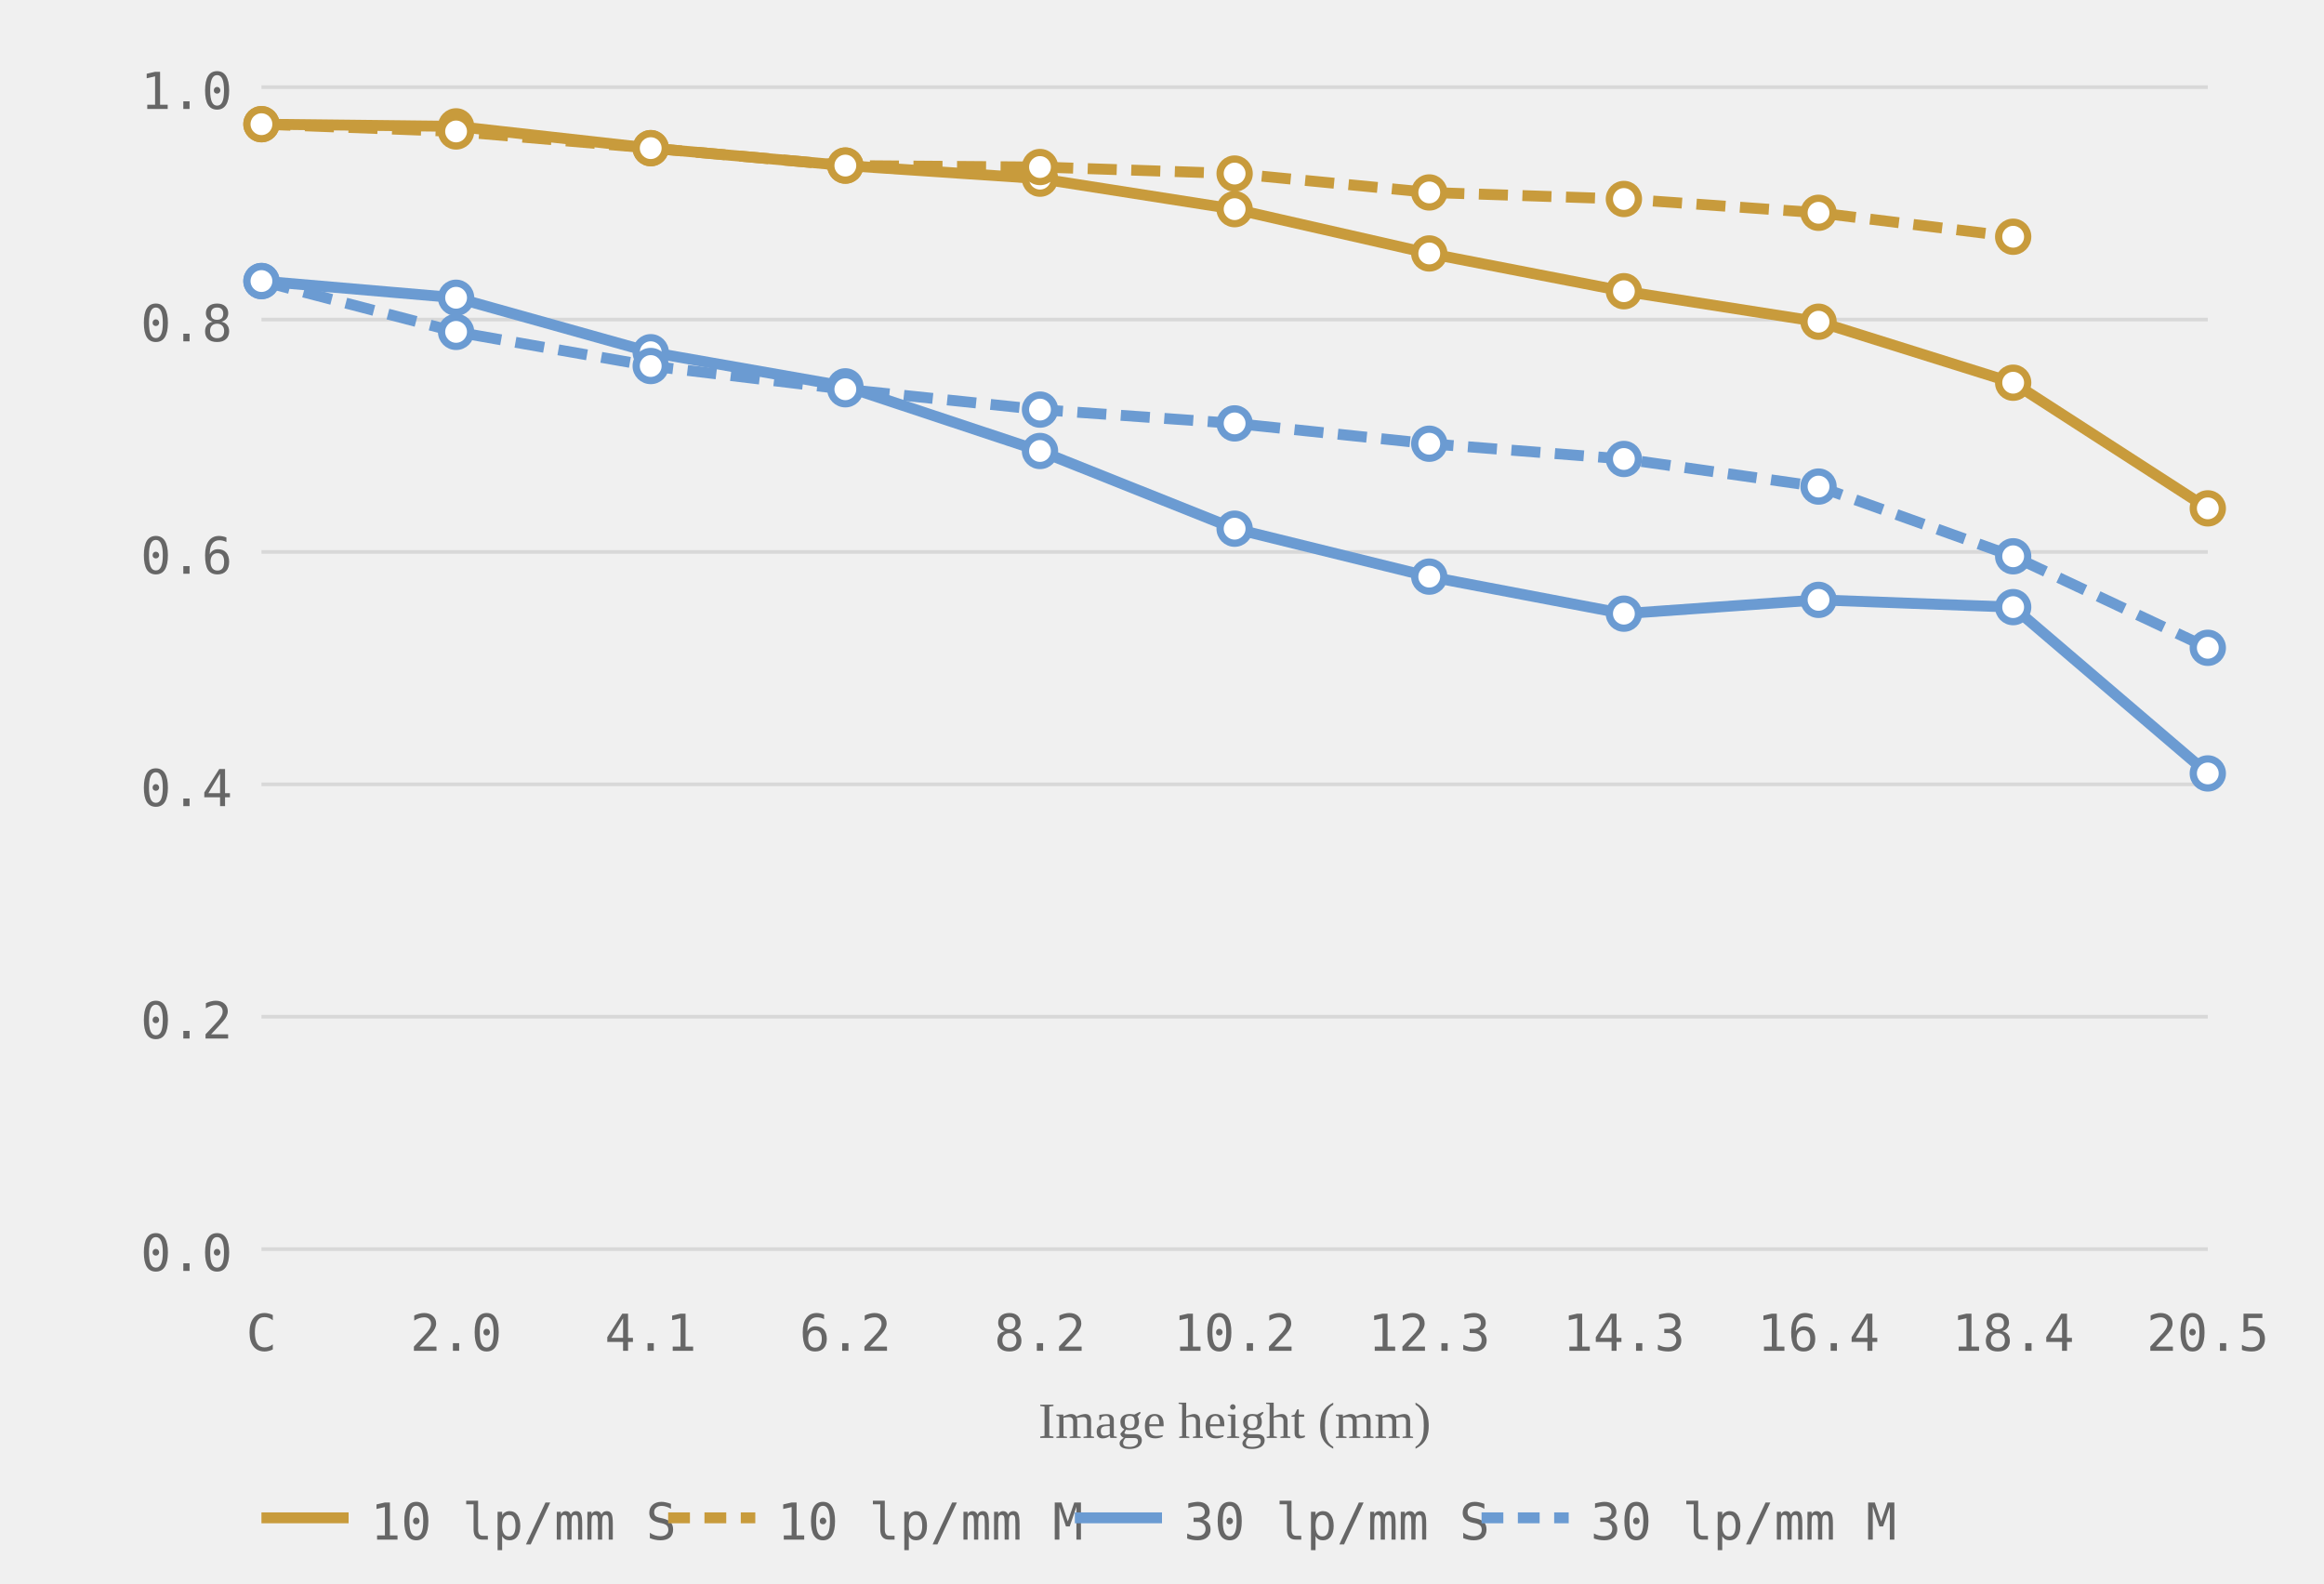
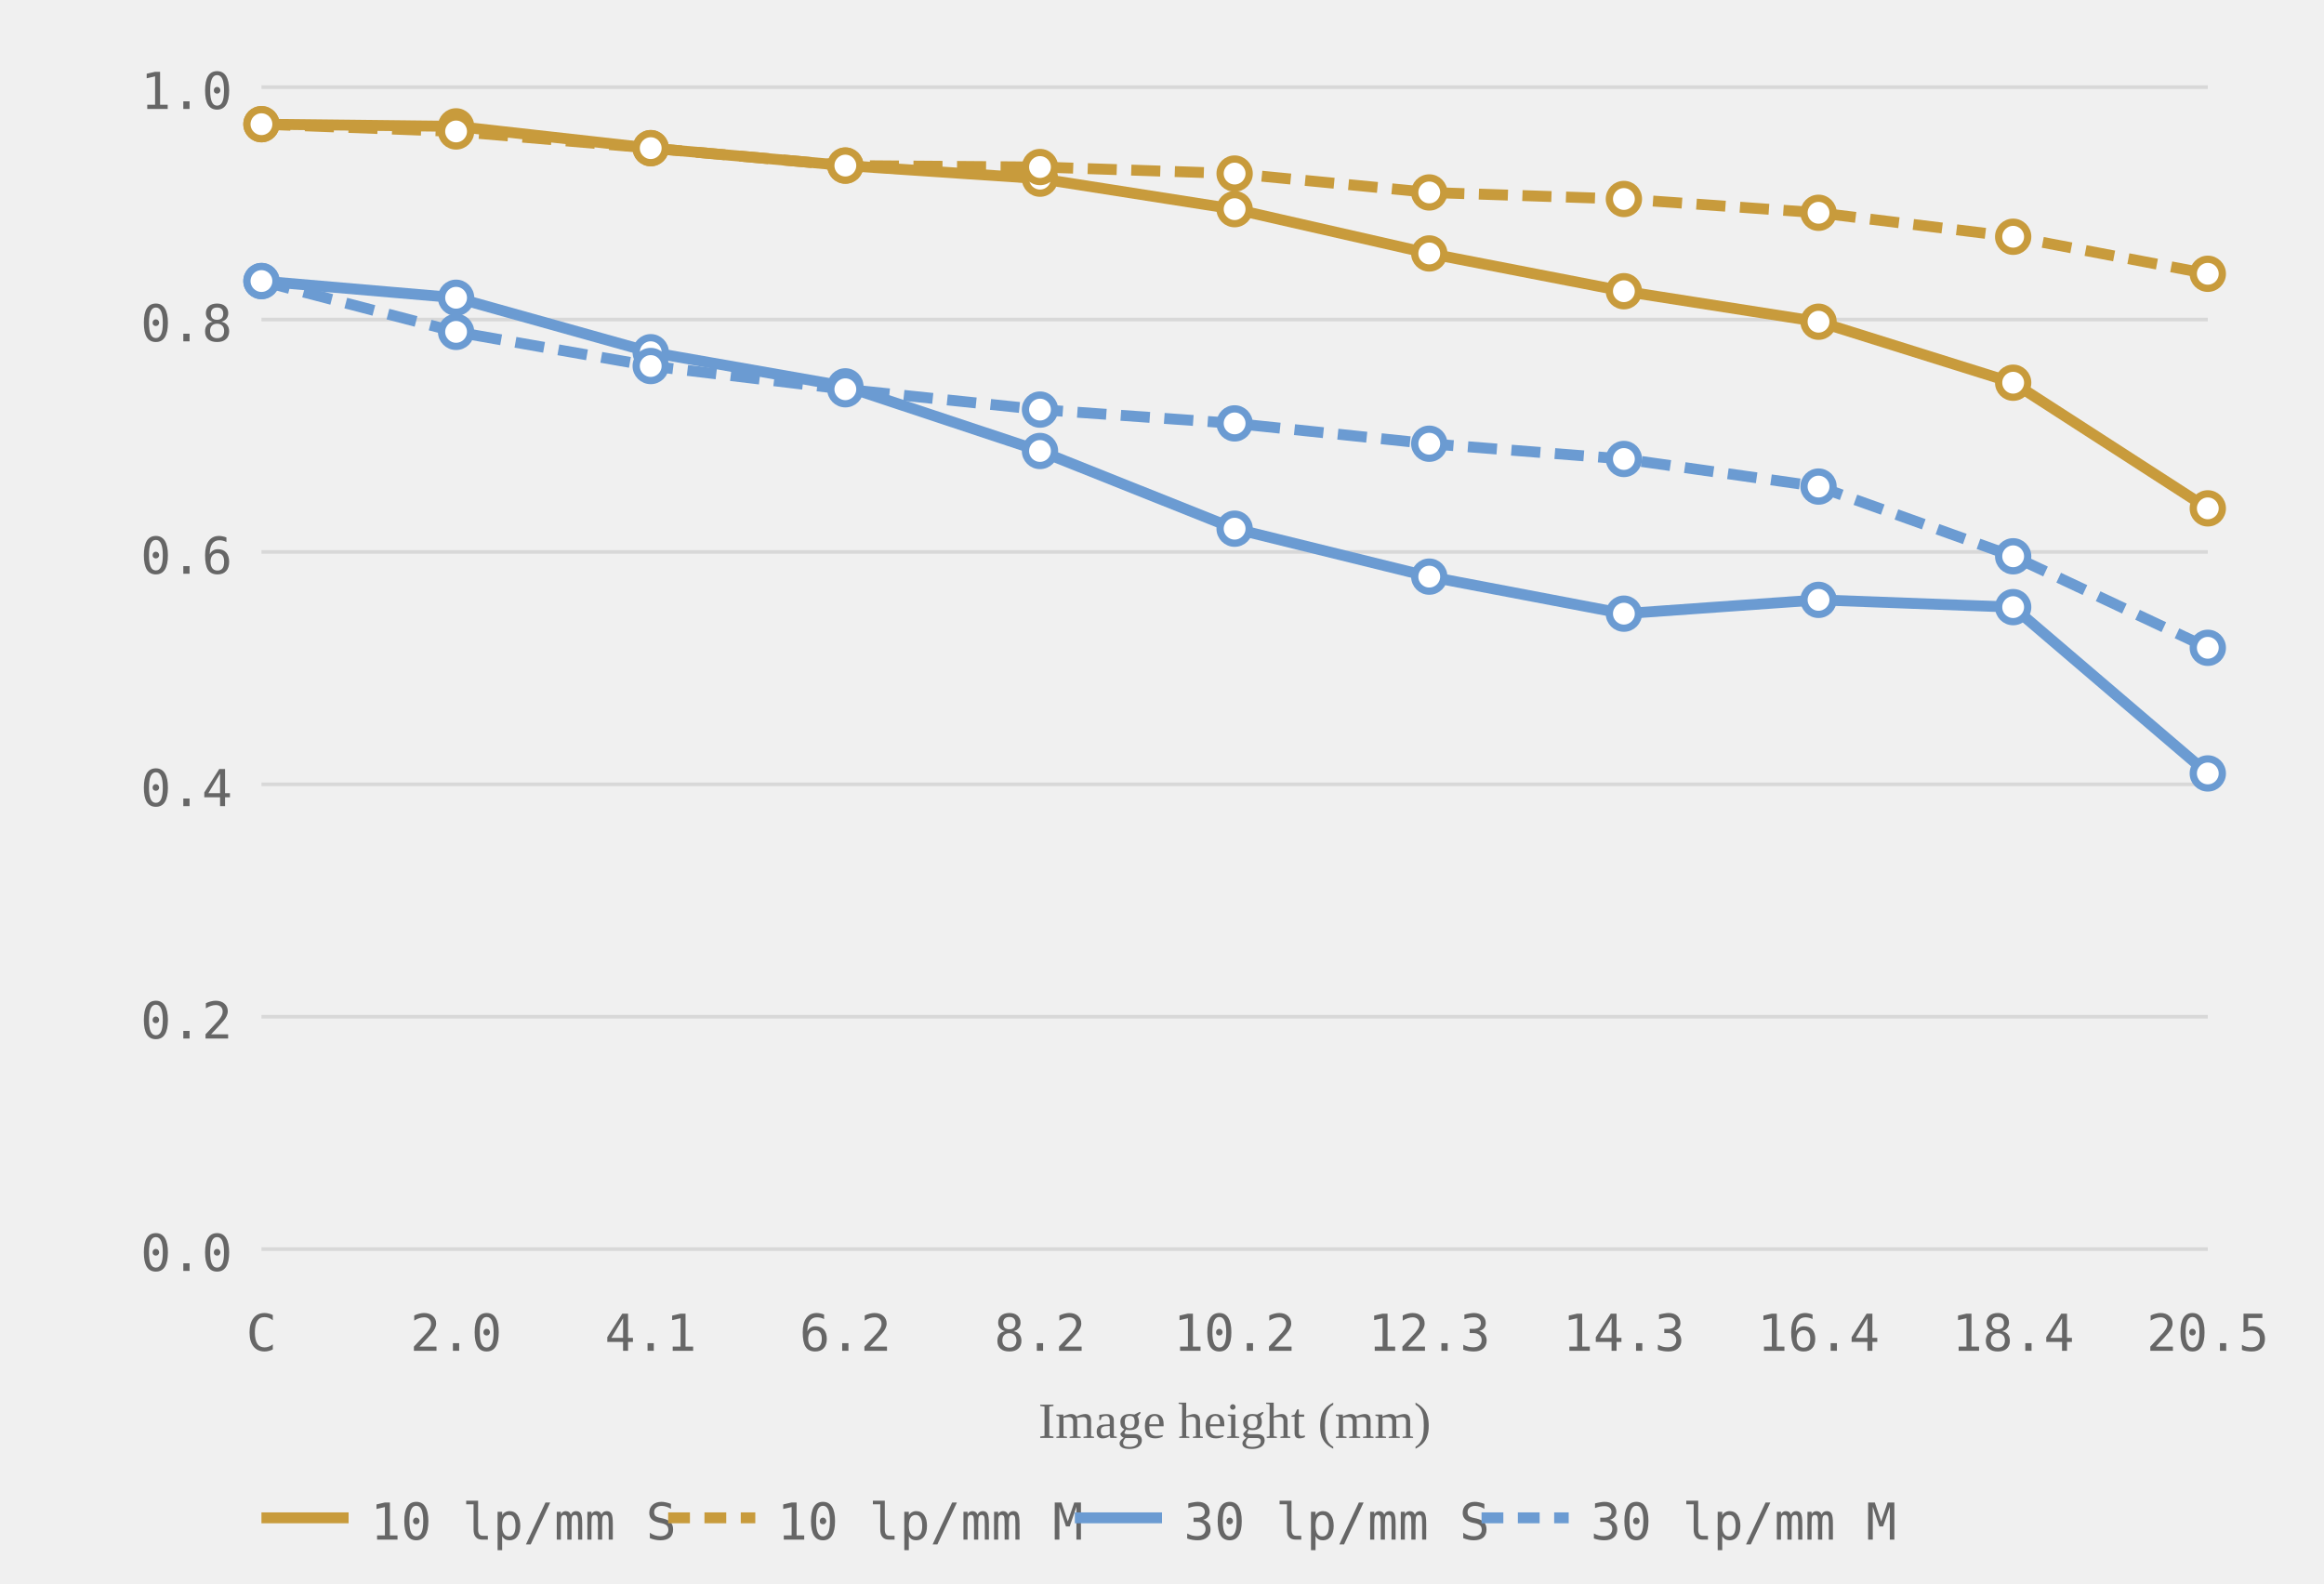
<svg xmlns="http://www.w3.org/2000/svg" viewBox="0 0 320 218" role="img" aria-label="MTF chart, generated from readings">
  <style>.grid-line { stroke: #d8d8d8; stroke-width: 0.5; }.axis-label { font-size: 7px; fill: #666666; font-family: ui-monospace, monospace; }.axis-y { text-anchor: end; }.axis-x { text-anchor: middle; }.axis-title { font-size: 7px; fill: #666666; text-anchor: middle; }.curve { fill: none; stroke-width: 1.5; }.curve-m { stroke-dasharray: 4 2; }.dot { fill: white; stroke-width: 1; }.legend-text { font-size: 7px; fill: #666666; font-family: ui-monospace, monospace; }</style>
  <line class="grid-line" x1="36" y1="172.0" x2="304" y2="172.0" />
  <line class="grid-line" x1="36" y1="140.0" x2="304" y2="140.0" />
  <line class="grid-line" x1="36" y1="108.0" x2="304" y2="108.0" />
  <line class="grid-line" x1="36" y1="76.0" x2="304" y2="76.0" />
  <line class="grid-line" x1="36" y1="44.0" x2="304" y2="44.0" />
  <line class="grid-line" x1="36" y1="12.0" x2="304" y2="12.0" />
  <text class="axis-label axis-y" x="32" y="175.0">0.0</text>
  <text class="axis-label axis-y" x="32" y="143.0">0.2</text>
  <text class="axis-label axis-y" x="32" y="111.0">0.4</text>
  <text class="axis-label axis-y" x="32" y="79.0">0.6</text>
  <text class="axis-label axis-y" x="32" y="47.0">0.8</text>
  <text class="axis-label axis-y" x="32" y="15.0">1.0</text>
  <text class="axis-label axis-x" x="36.0" y="186">C</text>
  <text class="axis-label axis-x" x="62.8" y="186">2.0</text>
  <text class="axis-label axis-x" x="89.6" y="186">4.1</text>
  <text class="axis-label axis-x" x="116.4" y="186">6.2</text>
  <text class="axis-label axis-x" x="143.2" y="186">8.2</text>
  <text class="axis-label axis-x" x="170.0" y="186">10.2</text>
  <text class="axis-label axis-x" x="196.8" y="186">12.3</text>
  <text class="axis-label axis-x" x="223.6" y="186">14.3</text>
  <text class="axis-label axis-x" x="250.4" y="186">16.4</text>
  <text class="axis-label axis-x" x="277.2" y="186">18.4</text>
  <text class="axis-label axis-x" x="304.0" y="186">20.5</text>
  <text class="axis-title" x="170.0" y="198">Image height (mm)</text>
  <polyline class="curve curve-10" style="stroke:#c89b3c" points="36.0,17.1 62.8,17.4 89.6,20.4 116.4,22.8 143.2,24.6 170.0,28.8 196.8,34.9 223.6,40.1 250.4,44.3 277.2,52.7 304.0,70.0" />
-   <polyline class="curve curve-10 curve-m" style="stroke:#c89b3c" points="36.0,17.1 62.8,18.1 89.6,20.4 116.4,22.8 143.2,23.0 170.0,23.9 196.8,26.5 223.6,27.4 250.4,29.3 277.2,32.6" stroke-dasharray="4 2" />
+   <polyline class="curve curve-10 curve-m" style="stroke:#c89b3c" points="36.0,17.1 62.8,18.1 89.6,20.4 116.4,22.8 143.2,23.0 170.0,23.9 196.8,26.5 223.6,27.4 250.4,29.3 277.2,32.6 304.0,37.7" stroke-dasharray="4 2" />
  <polyline class="curve curve-30" style="stroke:#6b9bd2" points="36.0,38.7 62.8,41.0 89.6,48.5 116.4,53.2 143.2,62.1 170.0,72.8 196.8,79.4 223.6,84.5 250.4,82.6 277.2,83.6 304.0,106.5" />
  <polyline class="curve curve-30 curve-m" style="stroke:#6b9bd2" points="36.0,38.7 62.8,45.7 89.6,50.4 116.4,53.6 143.2,56.4 170.0,58.3 196.8,61.1 223.6,63.2 250.4,67.0 277.2,76.6 304.0,89.2" stroke-dasharray="4 2" />
  <circle class="dot dot-10" style="stroke:#c89b3c" cx="36.0" cy="17.1" r="2" />
  <circle class="dot dot-10" style="stroke:#c89b3c" cx="62.8" cy="17.4" r="2" />
  <circle class="dot dot-10" style="stroke:#c89b3c" cx="89.6" cy="20.4" r="2" />
  <circle class="dot dot-10" style="stroke:#c89b3c" cx="116.4" cy="22.8" r="2" />
  <circle class="dot dot-10" style="stroke:#c89b3c" cx="143.2" cy="24.6" r="2" />
  <circle class="dot dot-10" style="stroke:#c89b3c" cx="170.0" cy="28.8" r="2" />
  <circle class="dot dot-10" style="stroke:#c89b3c" cx="196.8" cy="34.9" r="2" />
  <circle class="dot dot-10" style="stroke:#c89b3c" cx="223.6" cy="40.1" r="2" />
  <circle class="dot dot-10" style="stroke:#c89b3c" cx="250.4" cy="44.3" r="2" />
  <circle class="dot dot-10" style="stroke:#c89b3c" cx="277.2" cy="52.7" r="2" />
  <circle class="dot dot-10" style="stroke:#c89b3c" cx="304.0" cy="70.0" r="2" />
  <circle class="dot dot-10" style="stroke:#c89b3c" cx="36.0" cy="17.1" r="2" />
  <circle class="dot dot-10" style="stroke:#c89b3c" cx="62.8" cy="18.1" r="2" />
  <circle class="dot dot-10" style="stroke:#c89b3c" cx="89.6" cy="20.4" r="2" />
  <circle class="dot dot-10" style="stroke:#c89b3c" cx="116.4" cy="22.8" r="2" />
  <circle class="dot dot-10" style="stroke:#c89b3c" cx="143.2" cy="23.0" r="2" />
  <circle class="dot dot-10" style="stroke:#c89b3c" cx="170.0" cy="23.9" r="2" />
  <circle class="dot dot-10" style="stroke:#c89b3c" cx="196.8" cy="26.5" r="2" />
  <circle class="dot dot-10" style="stroke:#c89b3c" cx="223.6" cy="27.4" r="2" />
  <circle class="dot dot-10" style="stroke:#c89b3c" cx="250.4" cy="29.3" r="2" />
  <circle class="dot dot-10" style="stroke:#c89b3c" cx="277.2" cy="32.6" r="2" />
+   <circle class="dot dot-10" style="stroke:#c89b3c" cx="304.0" cy="37.7" r="2" />
  <circle class="dot dot-30" style="stroke:#6b9bd2" cx="36.0" cy="38.7" r="2" />
  <circle class="dot dot-30" style="stroke:#6b9bd2" cx="62.8" cy="41.0" r="2" />
  <circle class="dot dot-30" style="stroke:#6b9bd2" cx="89.6" cy="48.5" r="2" />
  <circle class="dot dot-30" style="stroke:#6b9bd2" cx="116.4" cy="53.2" r="2" />
  <circle class="dot dot-30" style="stroke:#6b9bd2" cx="143.2" cy="62.1" r="2" />
  <circle class="dot dot-30" style="stroke:#6b9bd2" cx="170.0" cy="72.8" r="2" />
  <circle class="dot dot-30" style="stroke:#6b9bd2" cx="196.8" cy="79.4" r="2" />
  <circle class="dot dot-30" style="stroke:#6b9bd2" cx="223.6" cy="84.5" r="2" />
  <circle class="dot dot-30" style="stroke:#6b9bd2" cx="250.4" cy="82.6" r="2" />
  <circle class="dot dot-30" style="stroke:#6b9bd2" cx="277.2" cy="83.6" r="2" />
  <circle class="dot dot-30" style="stroke:#6b9bd2" cx="304.0" cy="106.5" r="2" />
  <circle class="dot dot-30" style="stroke:#6b9bd2" cx="36.0" cy="38.7" r="2" />
  <circle class="dot dot-30" style="stroke:#6b9bd2" cx="62.8" cy="45.7" r="2" />
  <circle class="dot dot-30" style="stroke:#6b9bd2" cx="89.6" cy="50.4" r="2" />
  <circle class="dot dot-30" style="stroke:#6b9bd2" cx="116.4" cy="53.6" r="2" />
  <circle class="dot dot-30" style="stroke:#6b9bd2" cx="143.2" cy="56.4" r="2" />
  <circle class="dot dot-30" style="stroke:#6b9bd2" cx="170.0" cy="58.3" r="2" />
  <circle class="dot dot-30" style="stroke:#6b9bd2" cx="196.8" cy="61.1" r="2" />
  <circle class="dot dot-30" style="stroke:#6b9bd2" cx="223.6" cy="63.2" r="2" />
  <circle class="dot dot-30" style="stroke:#6b9bd2" cx="250.4" cy="67.0" r="2" />
  <circle class="dot dot-30" style="stroke:#6b9bd2" cx="277.2" cy="76.6" r="2" />
  <circle class="dot dot-30" style="stroke:#6b9bd2" cx="304.0" cy="89.2" r="2" />
  <line x1="36" y1="209" x2="48" y2="209" stroke="#c89b3c" stroke-width="1.5" />
  <text class="legend-text" x="51" y="212">10 lp/mm S</text>
  <line x1="92" y1="209" x2="104" y2="209" stroke="#c89b3c" stroke-width="1.5" stroke-dasharray="3 2" />
  <text class="legend-text" x="107" y="212">10 lp/mm M</text>
  <line x1="148" y1="209" x2="160" y2="209" stroke="#6b9bd2" stroke-width="1.5" />
  <text class="legend-text" x="163" y="212">30 lp/mm S</text>
  <line x1="204" y1="209" x2="216" y2="209" stroke="#6b9bd2" stroke-width="1.5" stroke-dasharray="3 2" />
  <text class="legend-text" x="219" y="212">30 lp/mm M</text>
</svg>
